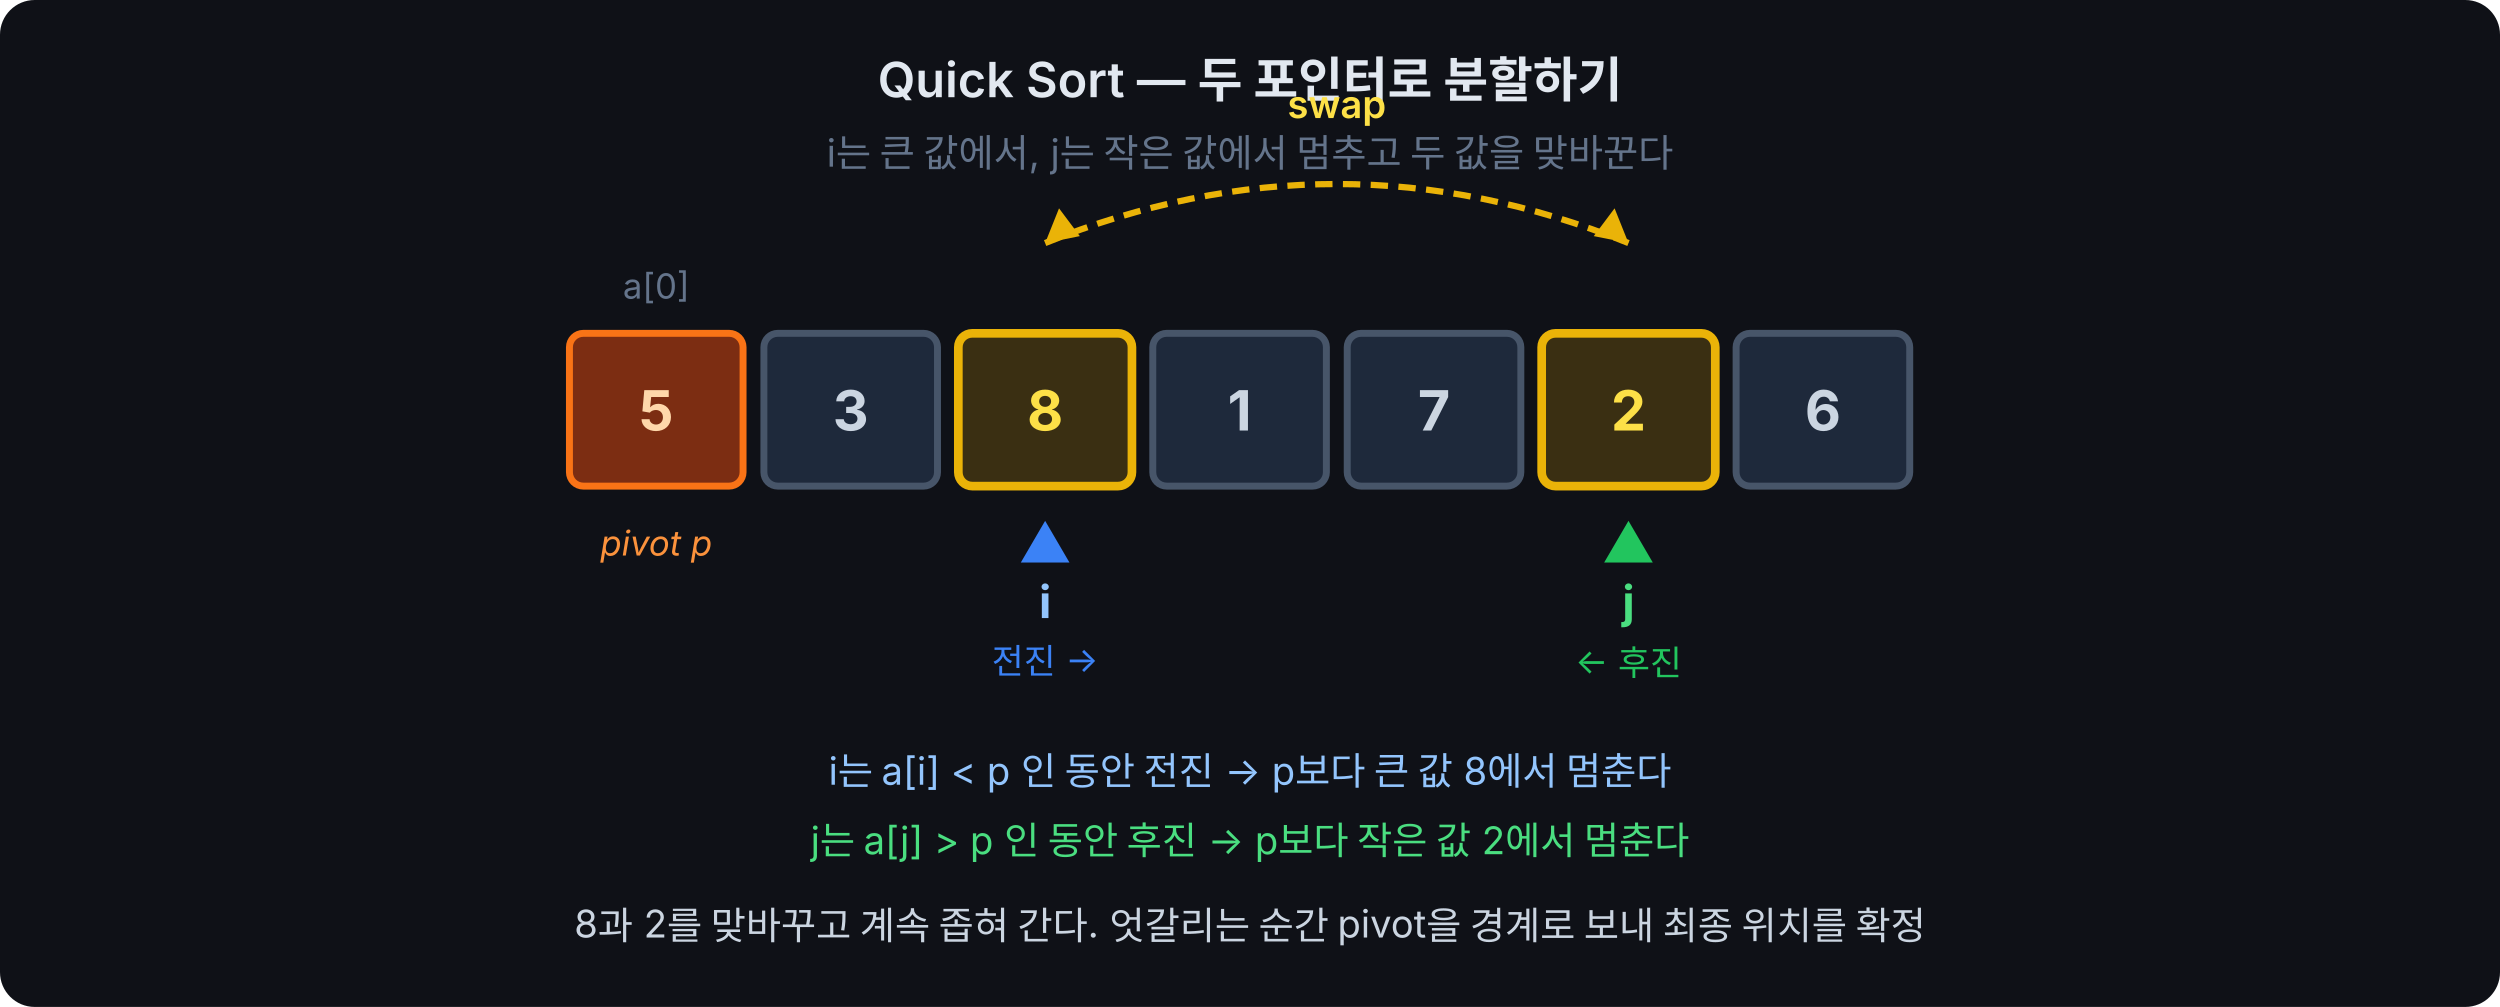
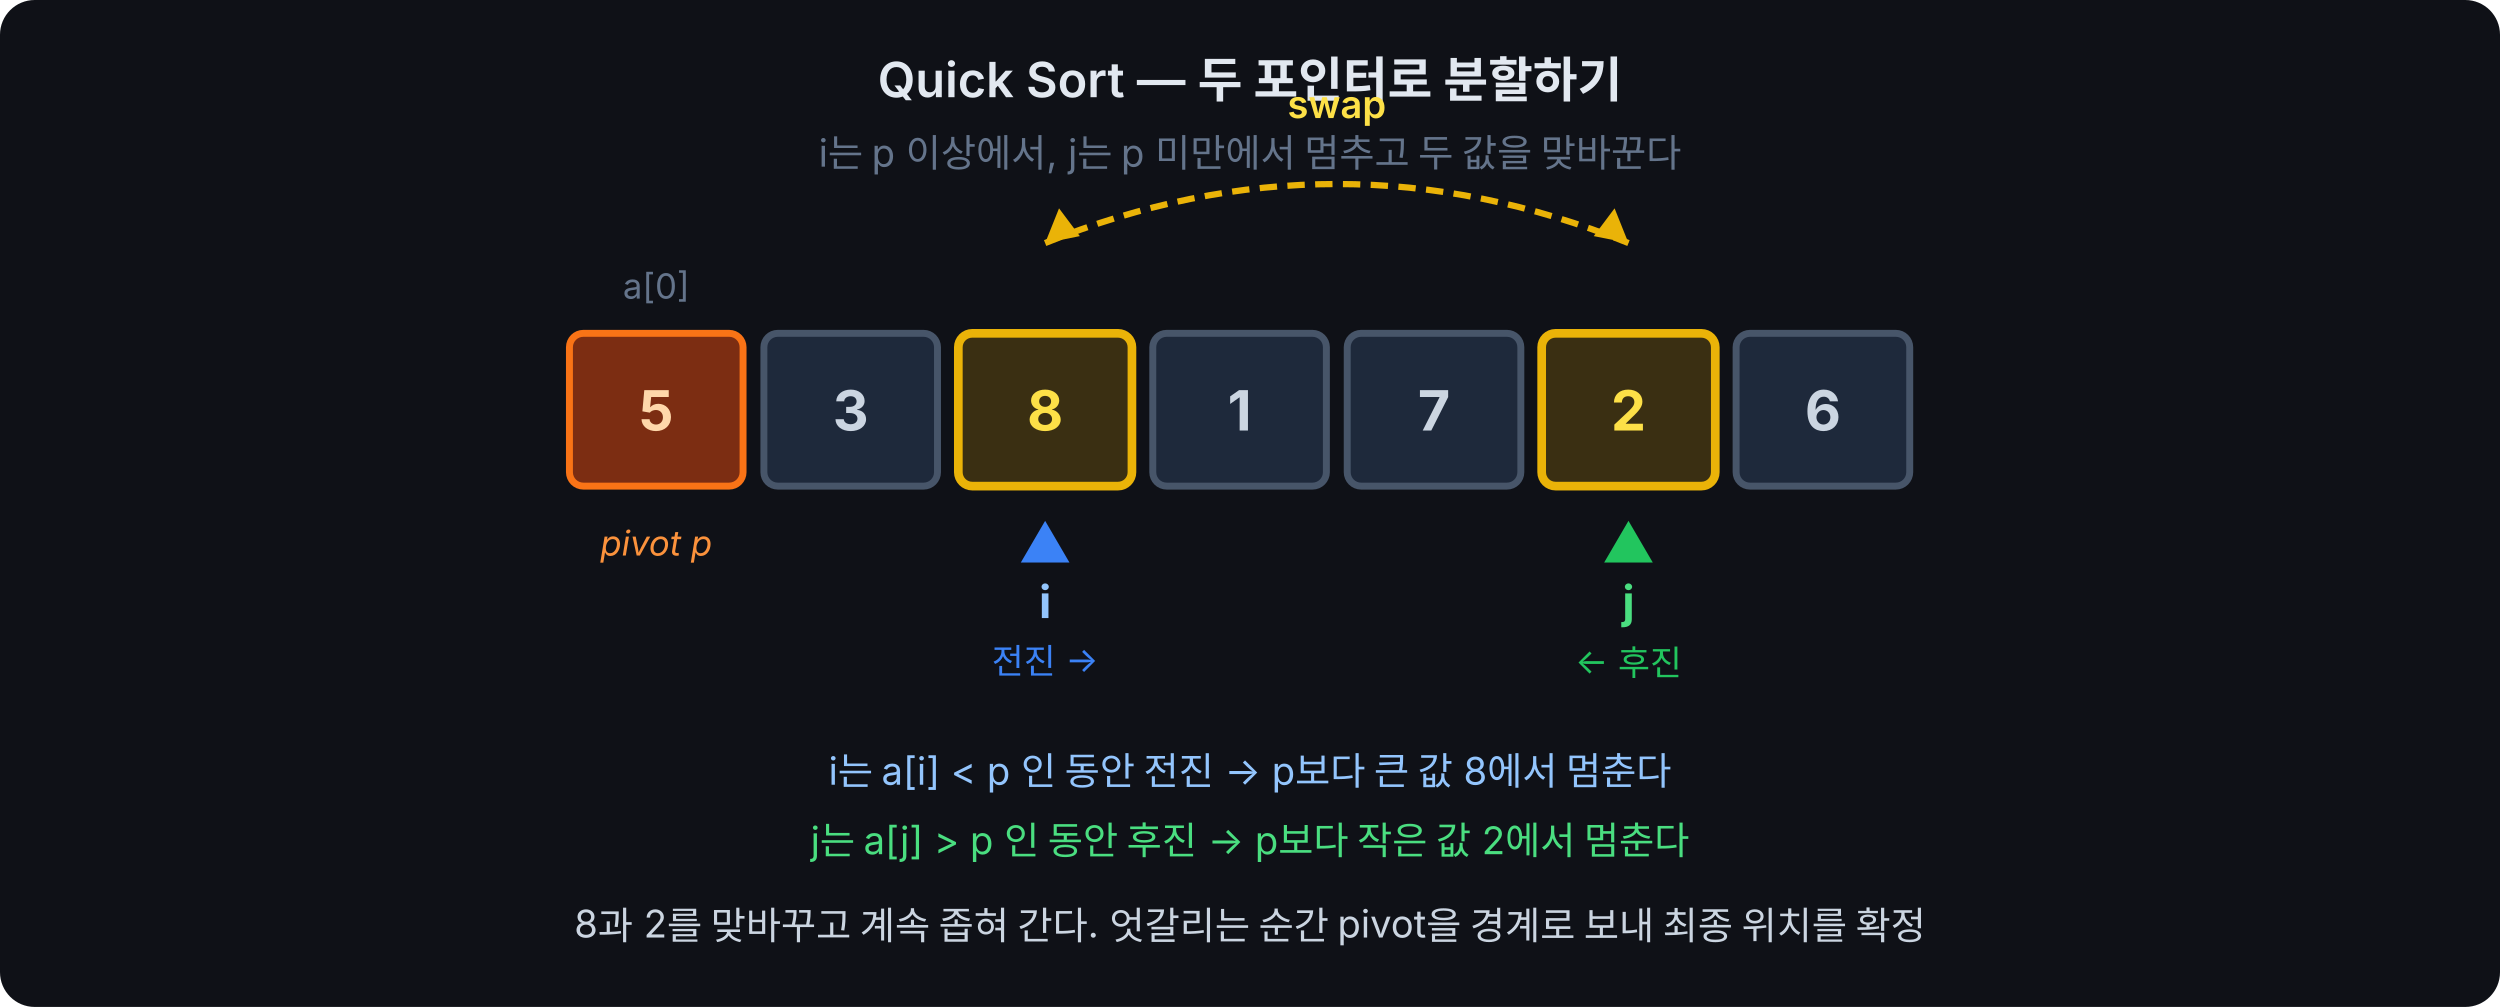
<svg xmlns="http://www.w3.org/2000/svg" viewBox="0 0 720 290" width="1080" height="435" font-family="system-ui,-apple-system,sans-serif">
  <rect width="720" height="290" rx="10" fill="#0f1117" />
  <text x="360" y="28" text-anchor="middle" fill="#e2e8f0" font-size="14" font-weight="600">Quick Sort — 두 포인터로 분할하기</text>
-   <text x="360" y="48" text-anchor="middle" fill="#64748b" font-size="11">i는 큰 값에서, j는 작은 값에서 멈추고 두 값을 맞바꾼다</text>
+   <text x="360" y="48" text-anchor="middle" fill="#64748b" font-size="11">i는 p 이상에서, j는 p 미만에서 멈추고 두 값을 맞바꾼다</text>
  <rect x="164" y="96" width="50" height="44" rx="4" fill="#7c2d12" stroke="#f97316" stroke-width="2" />
  <text x="189" y="124" text-anchor="middle" fill="#fed7aa" font-size="16" font-weight="700">5</text>
  <text x="189" y="86" text-anchor="middle" fill="#64748b" font-size="10">a[0]</text>
  <text x="189" y="160" text-anchor="middle" fill="#fb923c" font-size="10" font-style="italic">pivot p</text>
  <rect x="220" y="96" width="50" height="44" rx="4" fill="#1e293b" stroke="#475569" stroke-width="2" />
  <text x="245" y="124" text-anchor="middle" fill="#cbd5e1" font-size="16" font-weight="700">3</text>
  <rect x="276" y="96" width="50" height="44" rx="4" fill="#3a2f12" stroke="#eab308" stroke-width="2.5" />
  <text x="301" y="124" text-anchor="middle" fill="#fde047" font-size="16" font-weight="700">8</text>
  <rect x="332" y="96" width="50" height="44" rx="4" fill="#1e293b" stroke="#475569" stroke-width="2" />
  <text x="357" y="124" text-anchor="middle" fill="#cbd5e1" font-size="16" font-weight="700">1</text>
  <rect x="388" y="96" width="50" height="44" rx="4" fill="#1e293b" stroke="#475569" stroke-width="2" />
  <text x="413" y="124" text-anchor="middle" fill="#cbd5e1" font-size="16" font-weight="700">7</text>
  <rect x="444" y="96" width="50" height="44" rx="4" fill="#3a2f12" stroke="#eab308" stroke-width="2.5" />
  <text x="469" y="124" text-anchor="middle" fill="#fde047" font-size="16" font-weight="700">2</text>
  <rect x="500" y="96" width="50" height="44" rx="4" fill="#1e293b" stroke="#475569" stroke-width="2" />
  <text x="525" y="124" text-anchor="middle" fill="#cbd5e1" font-size="16" font-weight="700">6</text>
  <polygon points="301,150 294,162 308,162" fill="#3b82f6" />
  <text x="301" y="178" text-anchor="middle" fill="#93c5fd" font-size="13" font-weight="700">i</text>
  <text x="301" y="194" text-anchor="middle" fill="#3b82f6" font-size="10">전진 →</text>
  <polygon points="469,150 462,162 476,162" fill="#22c55e" />
  <text x="469" y="178" text-anchor="middle" fill="#4ade80" font-size="13" font-weight="700">j</text>
  <text x="469" y="194" text-anchor="middle" fill="#22c55e" font-size="10">← 후진</text>
  <path d="M 301 70 Q 385 36 469 70" fill="none" stroke="#eab308" stroke-width="1.8" stroke-dasharray="5 3" />
  <polygon points="301,70 305,60 311,68" fill="#eab308" />
  <polygon points="469,70 459,68 465,60" fill="#eab308" />
  <text x="385" y="34" text-anchor="middle" fill="#fde047" font-size="11" font-weight="600">swap</text>
  <text x="360" y="226" text-anchor="middle" fill="#93c5fd" font-size="11">i는 a[i] &lt; p 인 동안 전진 → p보다 큰 값 8에서 멈춘다</text>
  <text x="360" y="246" text-anchor="middle" fill="#4ade80" font-size="11">j는 a[j] &gt; p 인 동안 후진 → p보다 작은 값 2에서 멈춘다</text>
  <text x="360" y="270" text-anchor="middle" fill="#cbd5e1" font-size="11">8과 2를 맞바꾸고 계속 좁혀 간다. 엇갈리는 순간 pivot을 경계로 보내 최종 위치를 확정</text>
</svg>
